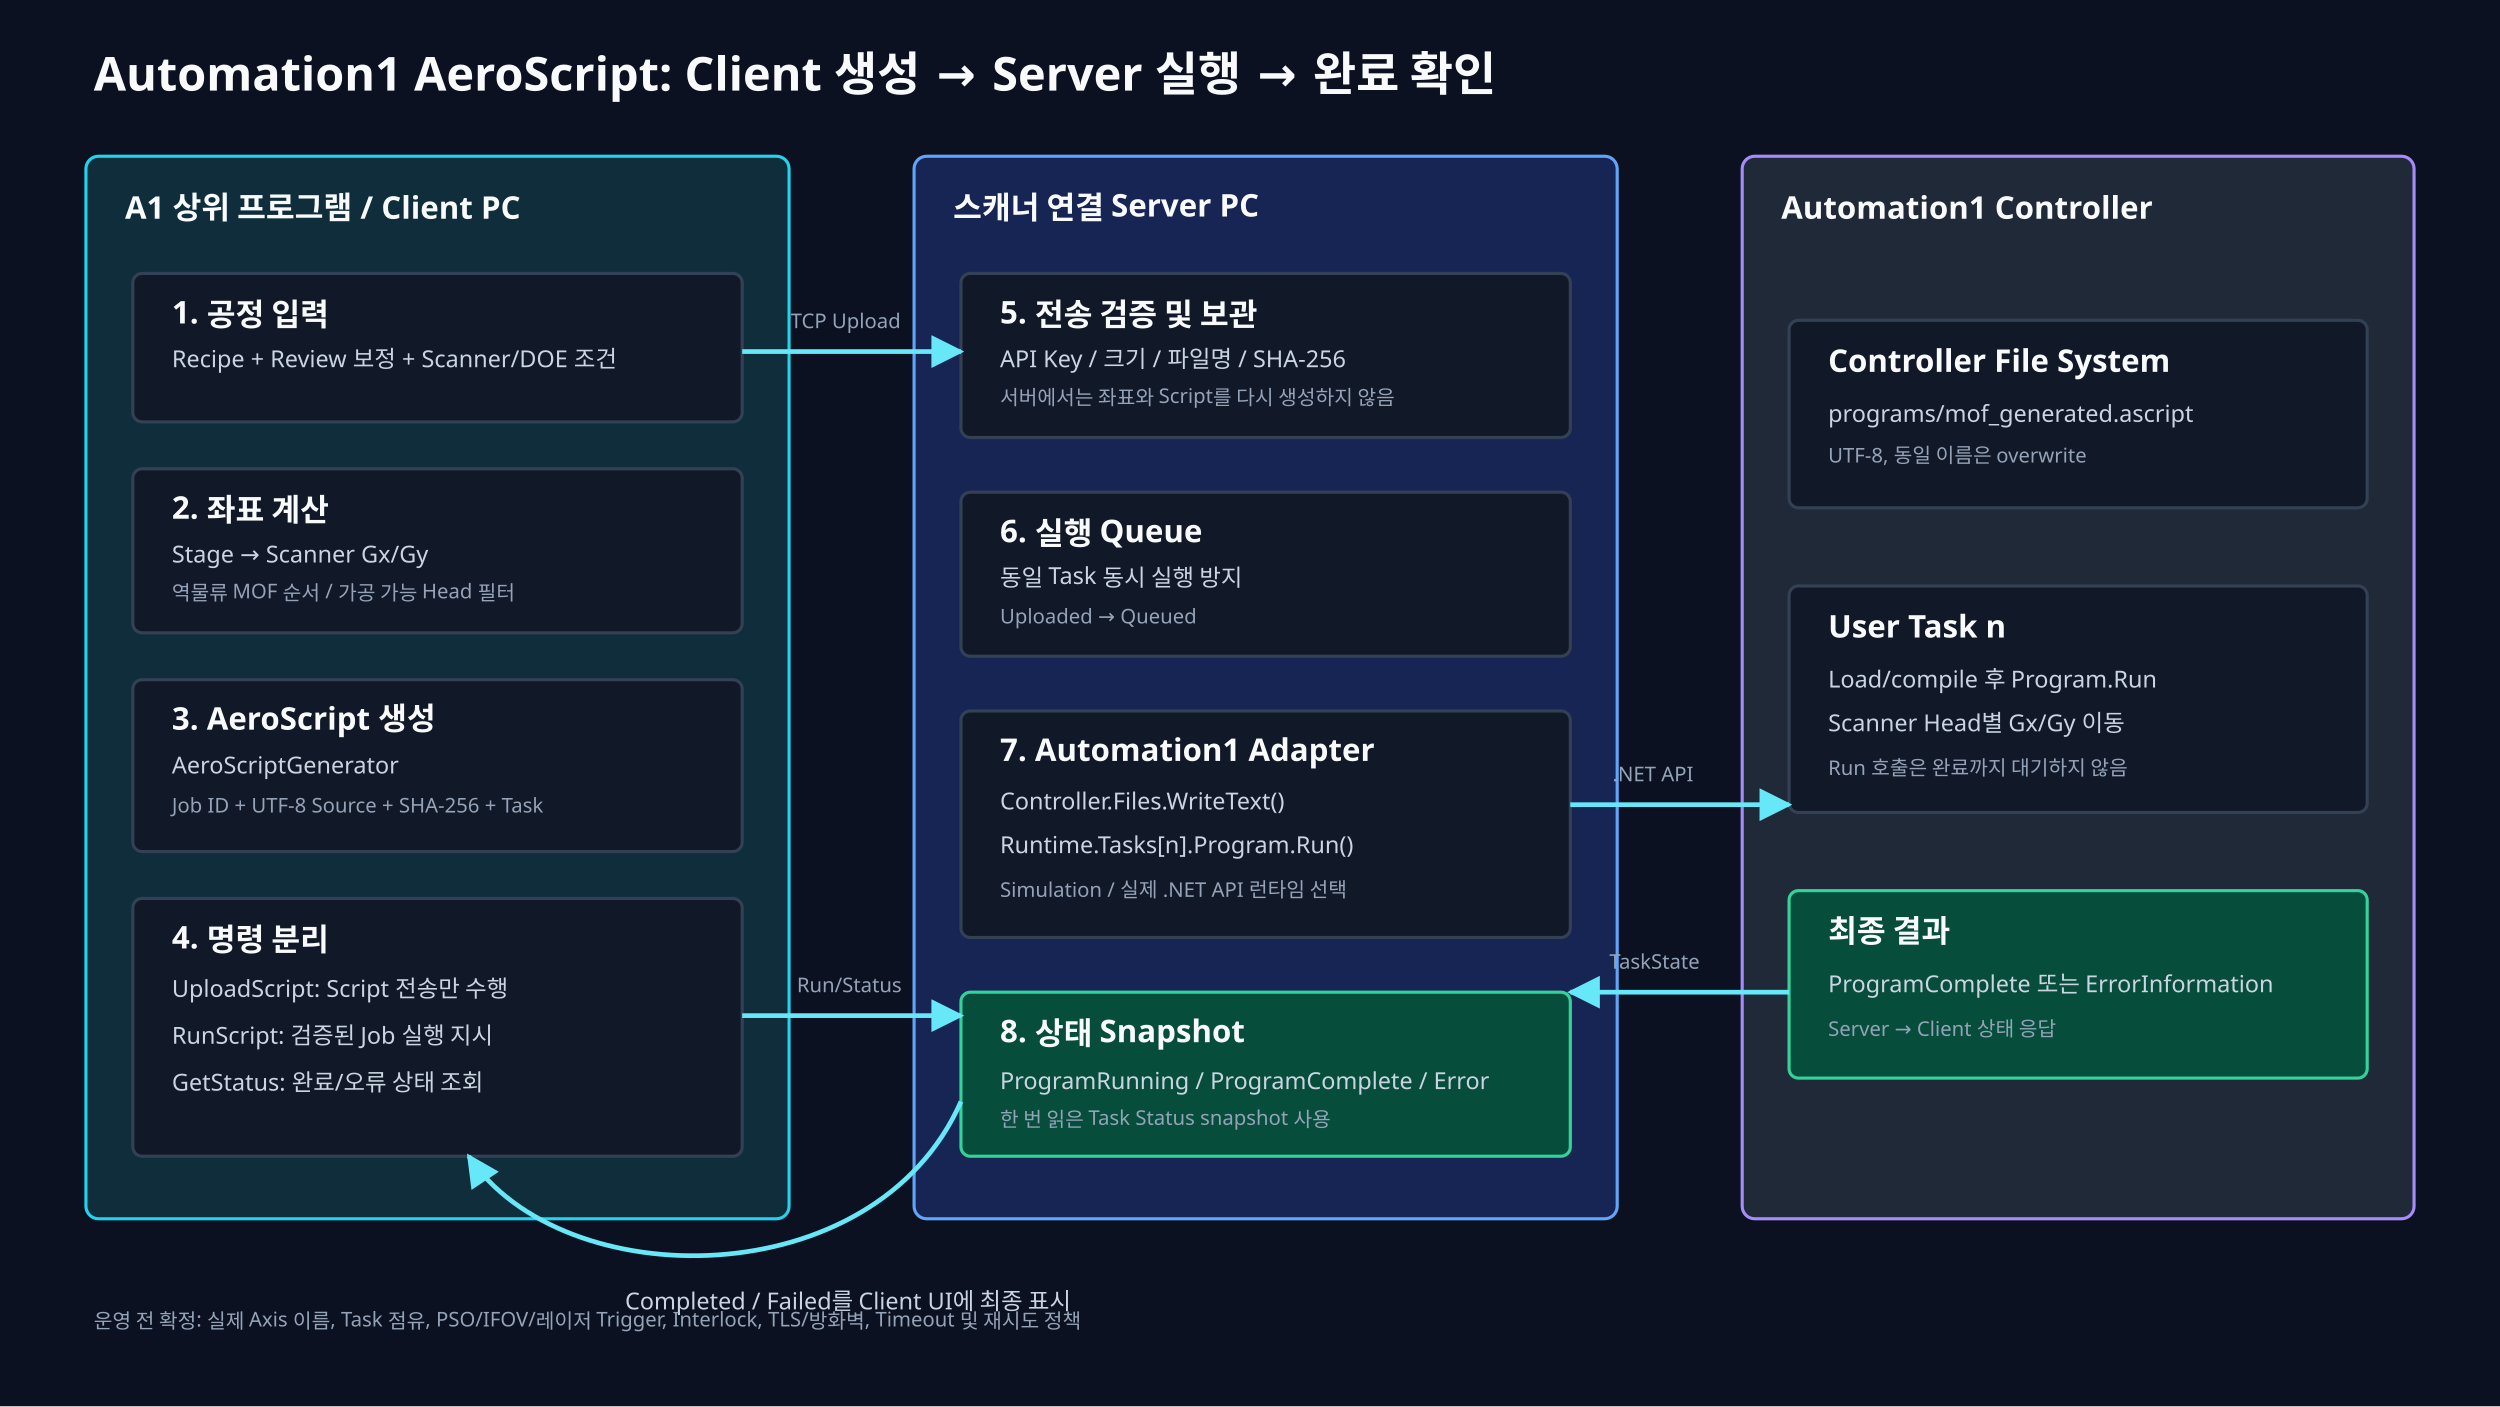
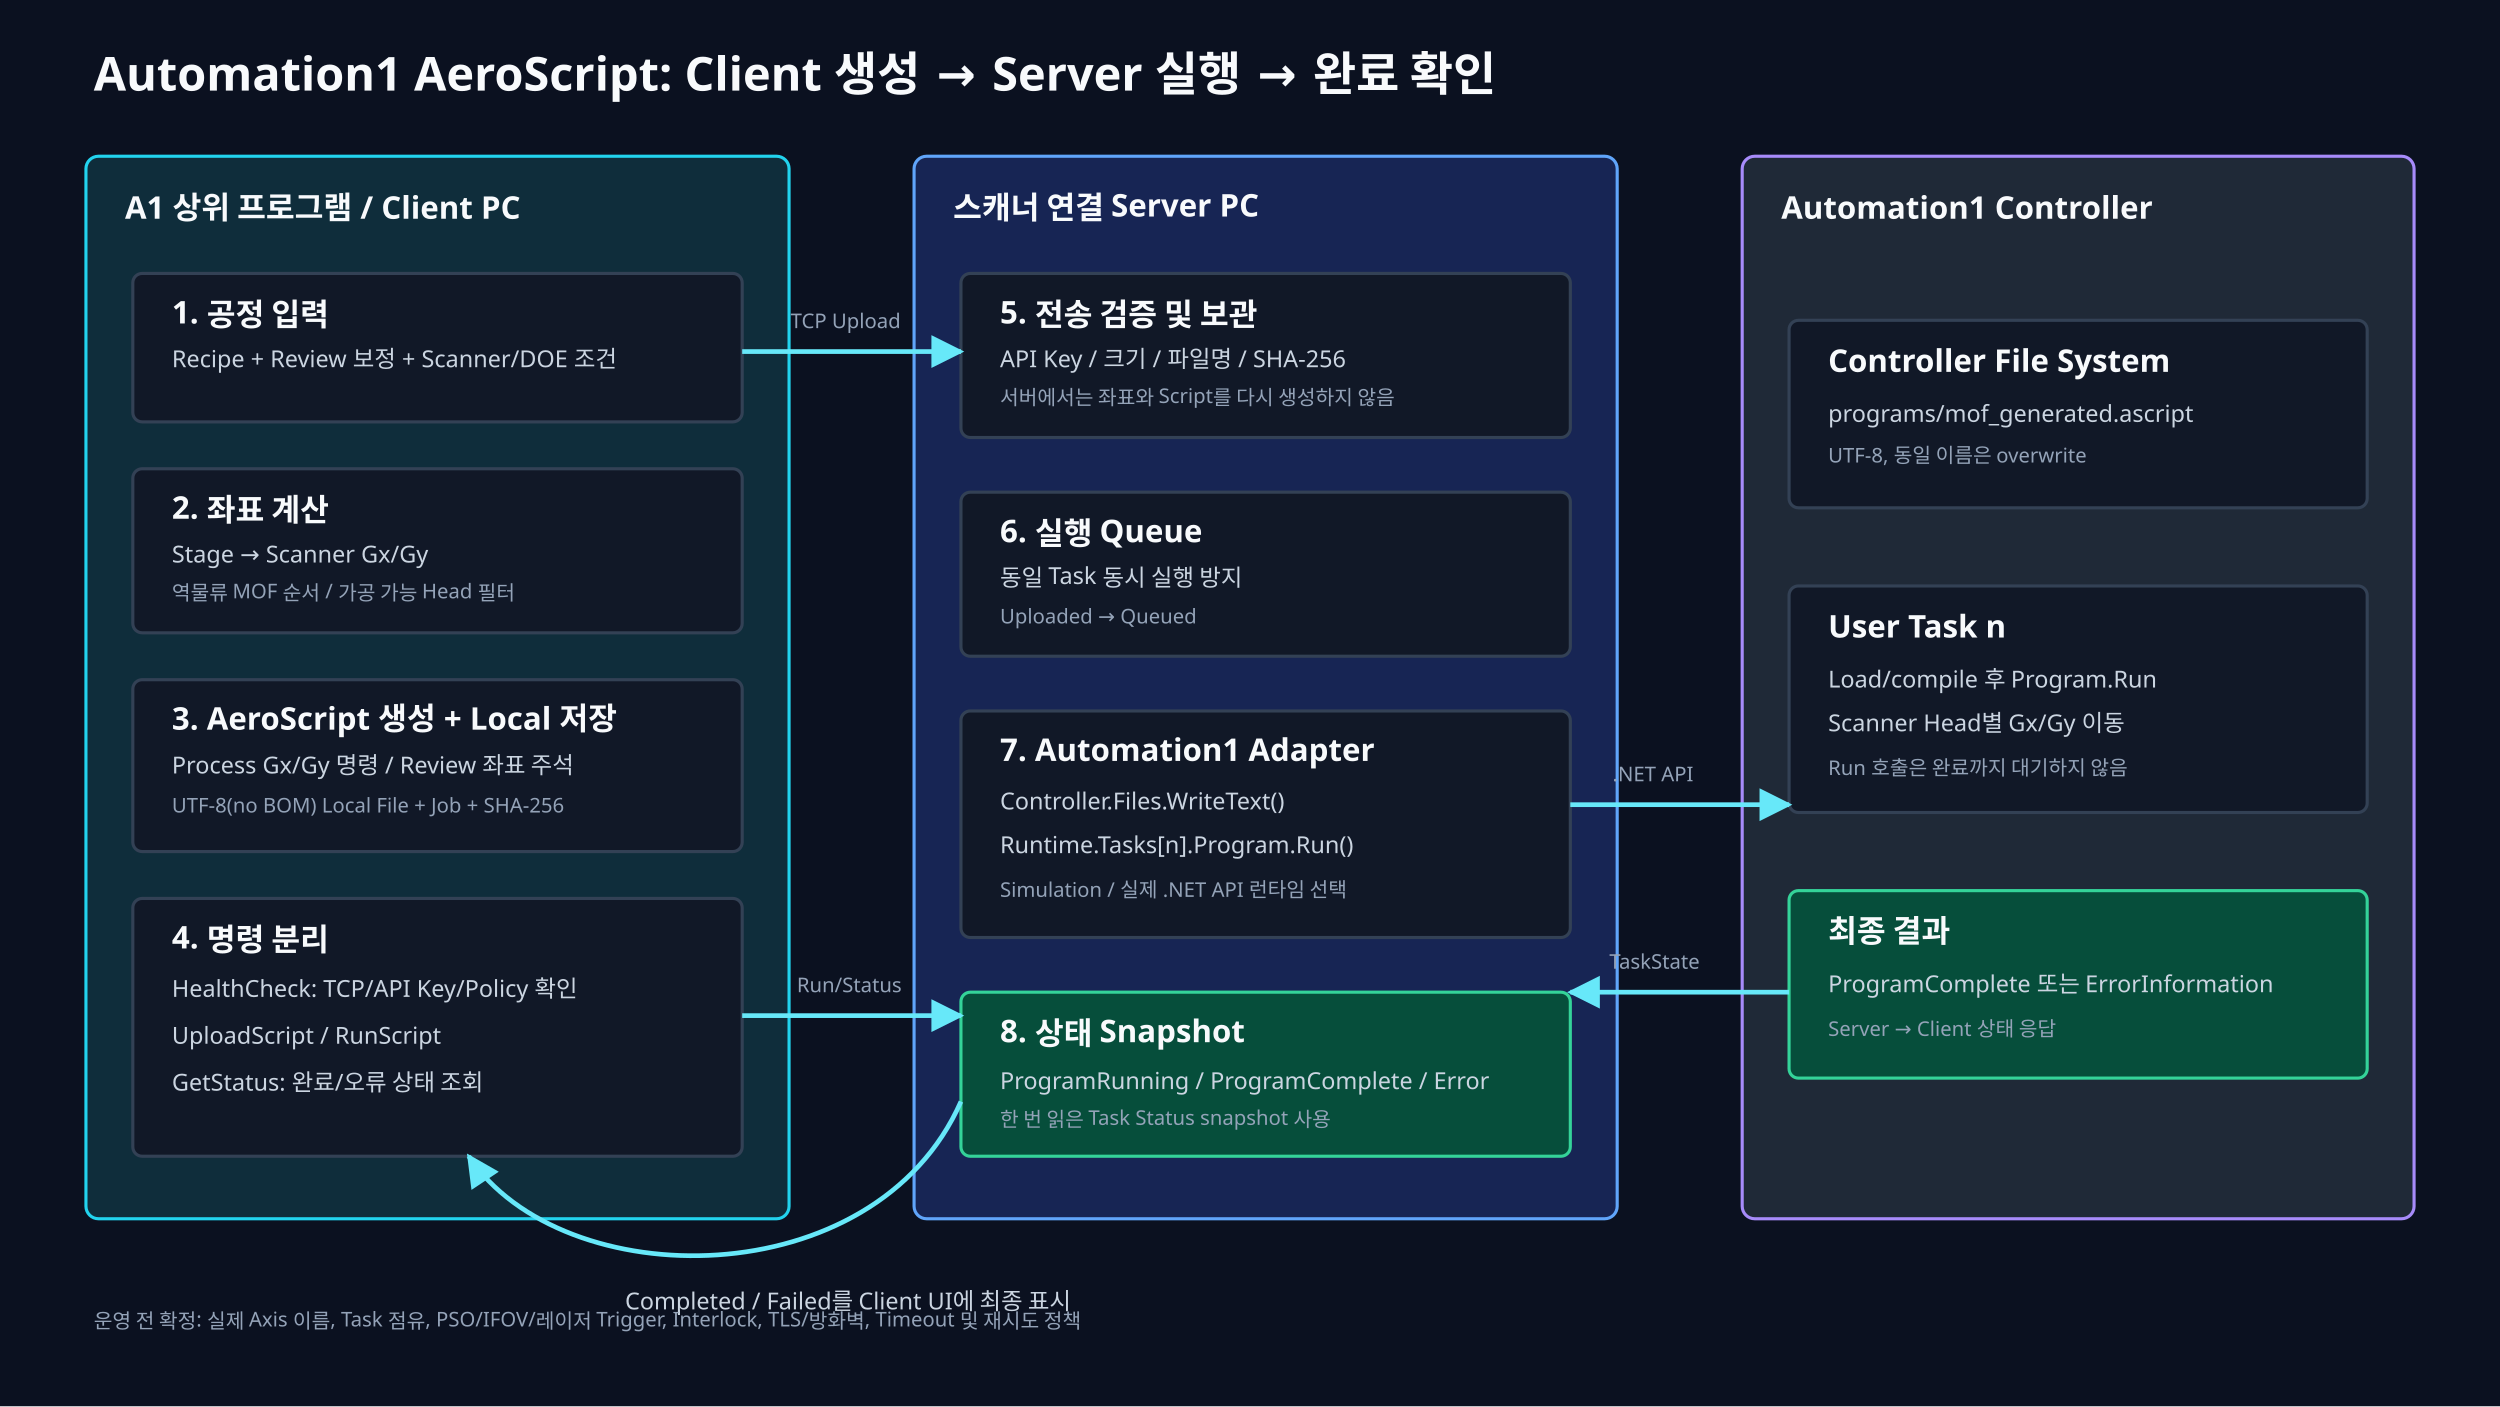
<svg xmlns="http://www.w3.org/2000/svg" width="1600" height="900" viewBox="0 0 1600 900">
  <defs>
    <style>
      .title{font:700 30px 'Segoe UI',sans-serif;fill:#f8fafc}.h{font:700 20px 'Segoe UI',sans-serif;fill:#f8fafc}.t{font:15px 'Segoe UI',sans-serif;fill:#cbd5e1}.s{font:13px 'Segoe UI',sans-serif;fill:#94a3b8}.box{fill:#111827;stroke:#334155;stroke-width:2}.client{fill:#0f2d3b;stroke:#22d3ee;stroke-width:2}.server{fill:#172554;stroke:#60a5fa;stroke-width:2}.controller{fill:#1f2937;stroke:#a78bfa;stroke-width:2}.ok{fill:#064e3b;stroke:#34d399;stroke-width:2}.arrow{stroke:#67e8f9;stroke-width:3;fill:none;marker-end:url(#m)}
    </style>
    <marker id="m" viewBox="0 0 10 10" refX="9" refY="5" markerWidth="7" markerHeight="7" orient="auto">
      <path d="M0 0L10 5L0 10Z" fill="#67e8f9" />
    </marker>
  </defs>
  <rect width="1600" height="900" fill="#0b1120" />
  <text x="60" y="58" class="title">Automation1 AeroScript: Client 생성 → Server 실행 → 완료 확인</text>
  <rect x="55" y="100" width="450" height="680" rx="8" class="client" />
  <text x="80" y="140" class="h">A1 상위 프로그램 / Client PC</text>
  <rect x="85" y="175" width="390" height="95" rx="6" class="box" />
  <text x="110" y="207" class="h">1. 공정 입력</text>
  <text x="110" y="235" class="t">Recipe + Review 보정 + Scanner/DOE 조건</text>
  <rect x="85" y="300" width="390" height="105" rx="6" class="box" />
  <text x="110" y="332" class="h">2. 좌표 계산</text>
  <text x="110" y="360" class="t">Stage → Scanner Gx/Gy</text>
  <text x="110" y="384" class="s">역물류 MOF 순서 / 가공 가능 Head 필터</text>
  <rect x="85" y="435" width="390" height="110" rx="6" class="box" />
-   <text x="110" y="467" class="h">3. AeroScript 생성</text>
-   <text x="110" y="495" class="t">AeroScriptGenerator</text>
-   <text x="110" y="520" class="s">Job ID + UTF-8 Source + SHA-256 + Task</text>
+   <text x="110" y="467" class="h">3. AeroScript 생성 + Local 저장</text>
+   <text x="110" y="495" class="t">Process Gx/Gy 명령 / Review 좌표 주석</text>
+   <text x="110" y="520" class="s">UTF-8(no BOM) Local File + Job + SHA-256</text>
  <rect x="85" y="575" width="390" height="165" rx="6" class="box" />
  <text x="110" y="607" class="h">4. 명령 분리</text>
-   <text x="110" y="638" class="t">UploadScript: Script 전송만 수행</text>
-   <text x="110" y="668" class="t">RunScript: 검증된 Job 실행 지시</text>
+   <text x="110" y="638" class="t">HealthCheck: TCP/API Key/Policy 확인</text>
+   <text x="110" y="668" class="t">UploadScript / RunScript</text>
  <text x="110" y="698" class="t">GetStatus: 완료/오류 상태 조회</text>
  <rect x="585" y="100" width="450" height="680" rx="8" class="server" />
  <text x="610" y="140" class="h">스캐너 연결 Server PC</text>
  <rect x="615" y="175" width="390" height="105" rx="6" class="box" />
  <text x="640" y="207" class="h">5. 전송 검증 및 보관</text>
  <text x="640" y="235" class="t">API Key / 크기 / 파일명 / SHA-256</text>
  <text x="640" y="259" class="s">서버에서는 좌표와 Script를 다시 생성하지 않음</text>
  <rect x="615" y="315" width="390" height="105" rx="6" class="box" />
  <text x="640" y="347" class="h">6. 실행 Queue</text>
  <text x="640" y="375" class="t">동일 Task 동시 실행 방지</text>
  <text x="640" y="399" class="s">Uploaded → Queued</text>
  <rect x="615" y="455" width="390" height="145" rx="6" class="box" />
  <text x="640" y="487" class="h">7. Automation1 Adapter</text>
  <text x="640" y="518" class="t">Controller.Files.WriteText()</text>
  <text x="640" y="546" class="t">Runtime.Tasks[n].Program.Run()</text>
  <text x="640" y="574" class="s">Simulation / 실제 .NET API 런타임 선택</text>
  <rect x="615" y="635" width="390" height="105" rx="6" class="ok" />
  <text x="640" y="667" class="h">8. 상태 Snapshot</text>
  <text x="640" y="697" class="t">ProgramRunning / ProgramComplete / Error</text>
  <text x="640" y="721" class="s">한 번 읽은 Task Status snapshot 사용</text>
  <rect x="1115" y="100" width="430" height="680" rx="8" class="controller" />
  <text x="1140" y="140" class="h">Automation1 Controller</text>
  <rect x="1145" y="205" width="370" height="120" rx="6" class="box" />
  <text x="1170" y="238" class="h">Controller File System</text>
  <text x="1170" y="270" class="t">programs/mof_generated.ascript</text>
  <text x="1170" y="296" class="s">UTF-8, 동일 이름은 overwrite</text>
  <rect x="1145" y="375" width="370" height="145" rx="6" class="box" />
  <text x="1170" y="408" class="h">User Task n</text>
  <text x="1170" y="440" class="t">Load/compile 후 Program.Run</text>
  <text x="1170" y="468" class="t">Scanner Head별 Gx/Gy 이동</text>
  <text x="1170" y="496" class="s">Run 호출은 완료까지 대기하지 않음</text>
  <rect x="1145" y="570" width="370" height="120" rx="6" class="ok" />
  <text x="1170" y="603" class="h">최종 결과</text>
  <text x="1170" y="635" class="t">ProgramComplete 또는 ErrorInformation</text>
  <text x="1170" y="663" class="s">Server → Client 상태 응답</text>
  <path d="M475 225H615" class="arrow" />
  <text x="506" y="210" class="s">TCP Upload</text>
  <path d="M475 650H615" class="arrow" />
  <text x="510" y="635" class="s">Run/Status</text>
  <path d="M1005 515H1145" class="arrow" />
  <text x="1032" y="500" class="s">.NET API</text>
  <path d="M1145 635H1005" class="arrow" />
  <text x="1030" y="620" class="s">TaskState</text>
  <path d="M615 705C560 830 360 830 300 740" class="arrow" />
  <text x="400" y="838" class="t">Completed / Failed를 Client UI에 최종 표시</text>
  <text x="60" y="850" class="s">운영 전 확정: 실제 Axis 이름, Task 점유, PSO/IFOV/레이저 Trigger, Interlock, TLS/방화벽, Timeout 및 재시도 정책</text>
</svg>
